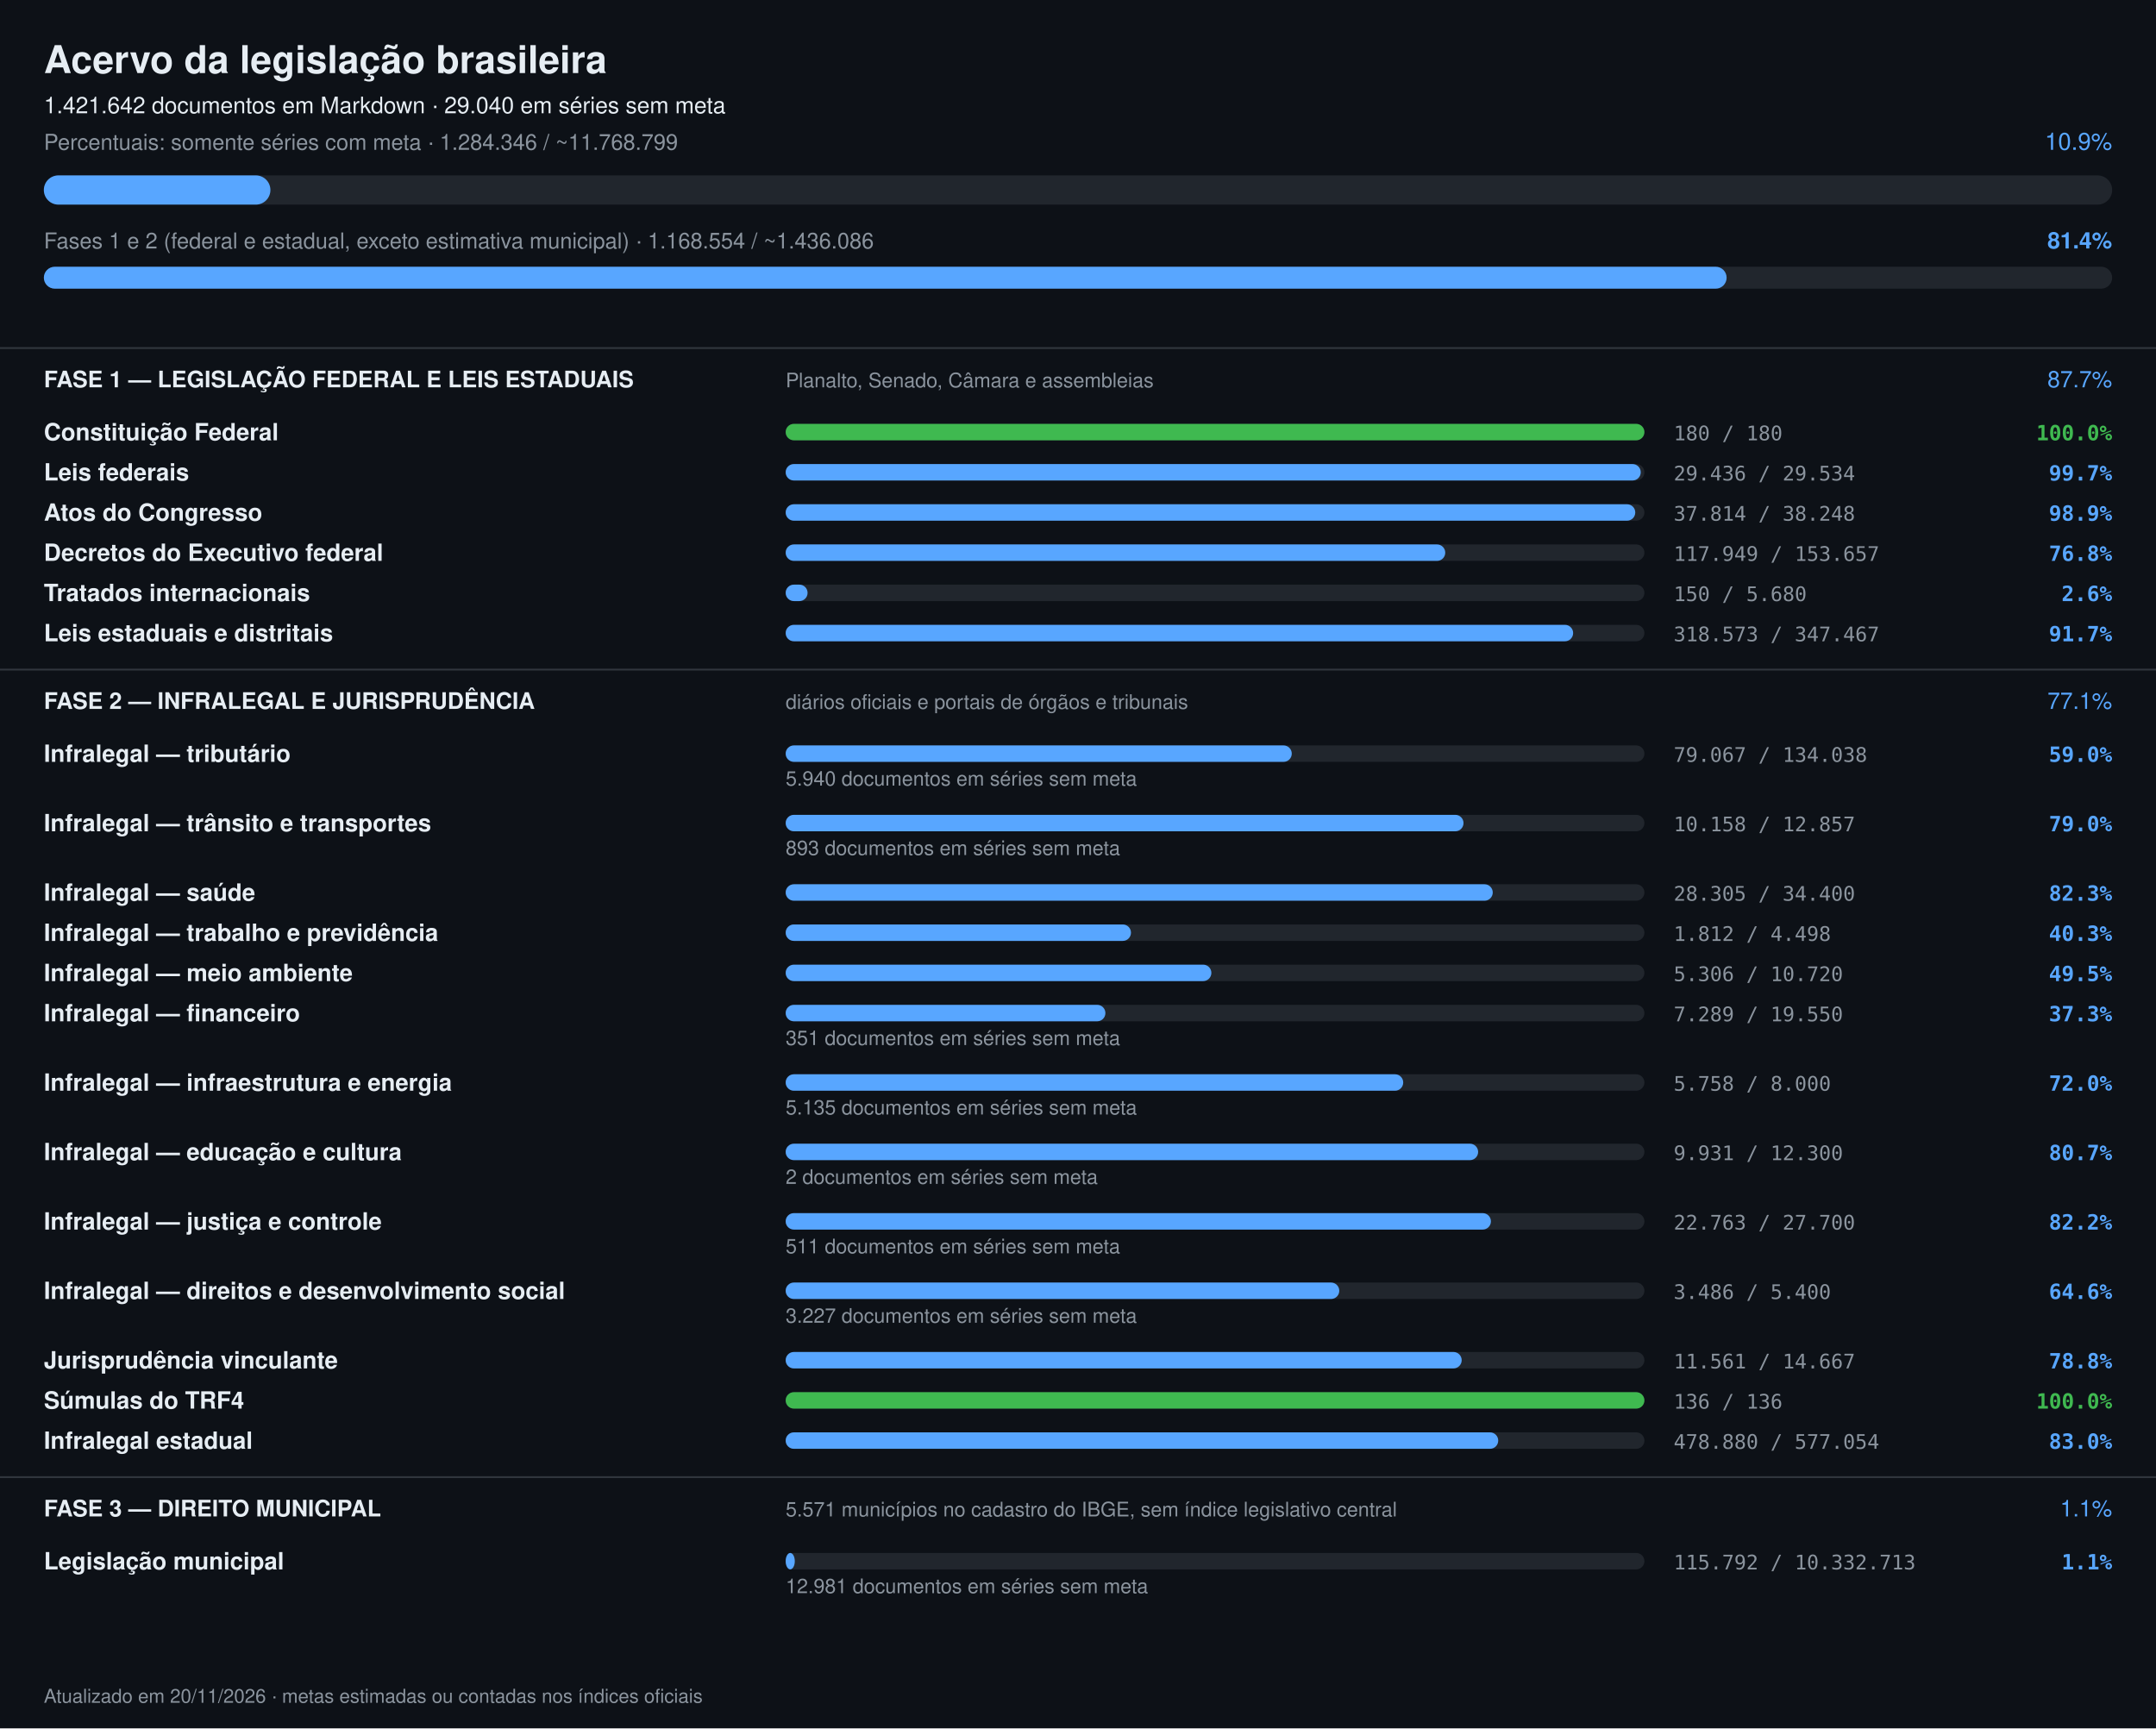
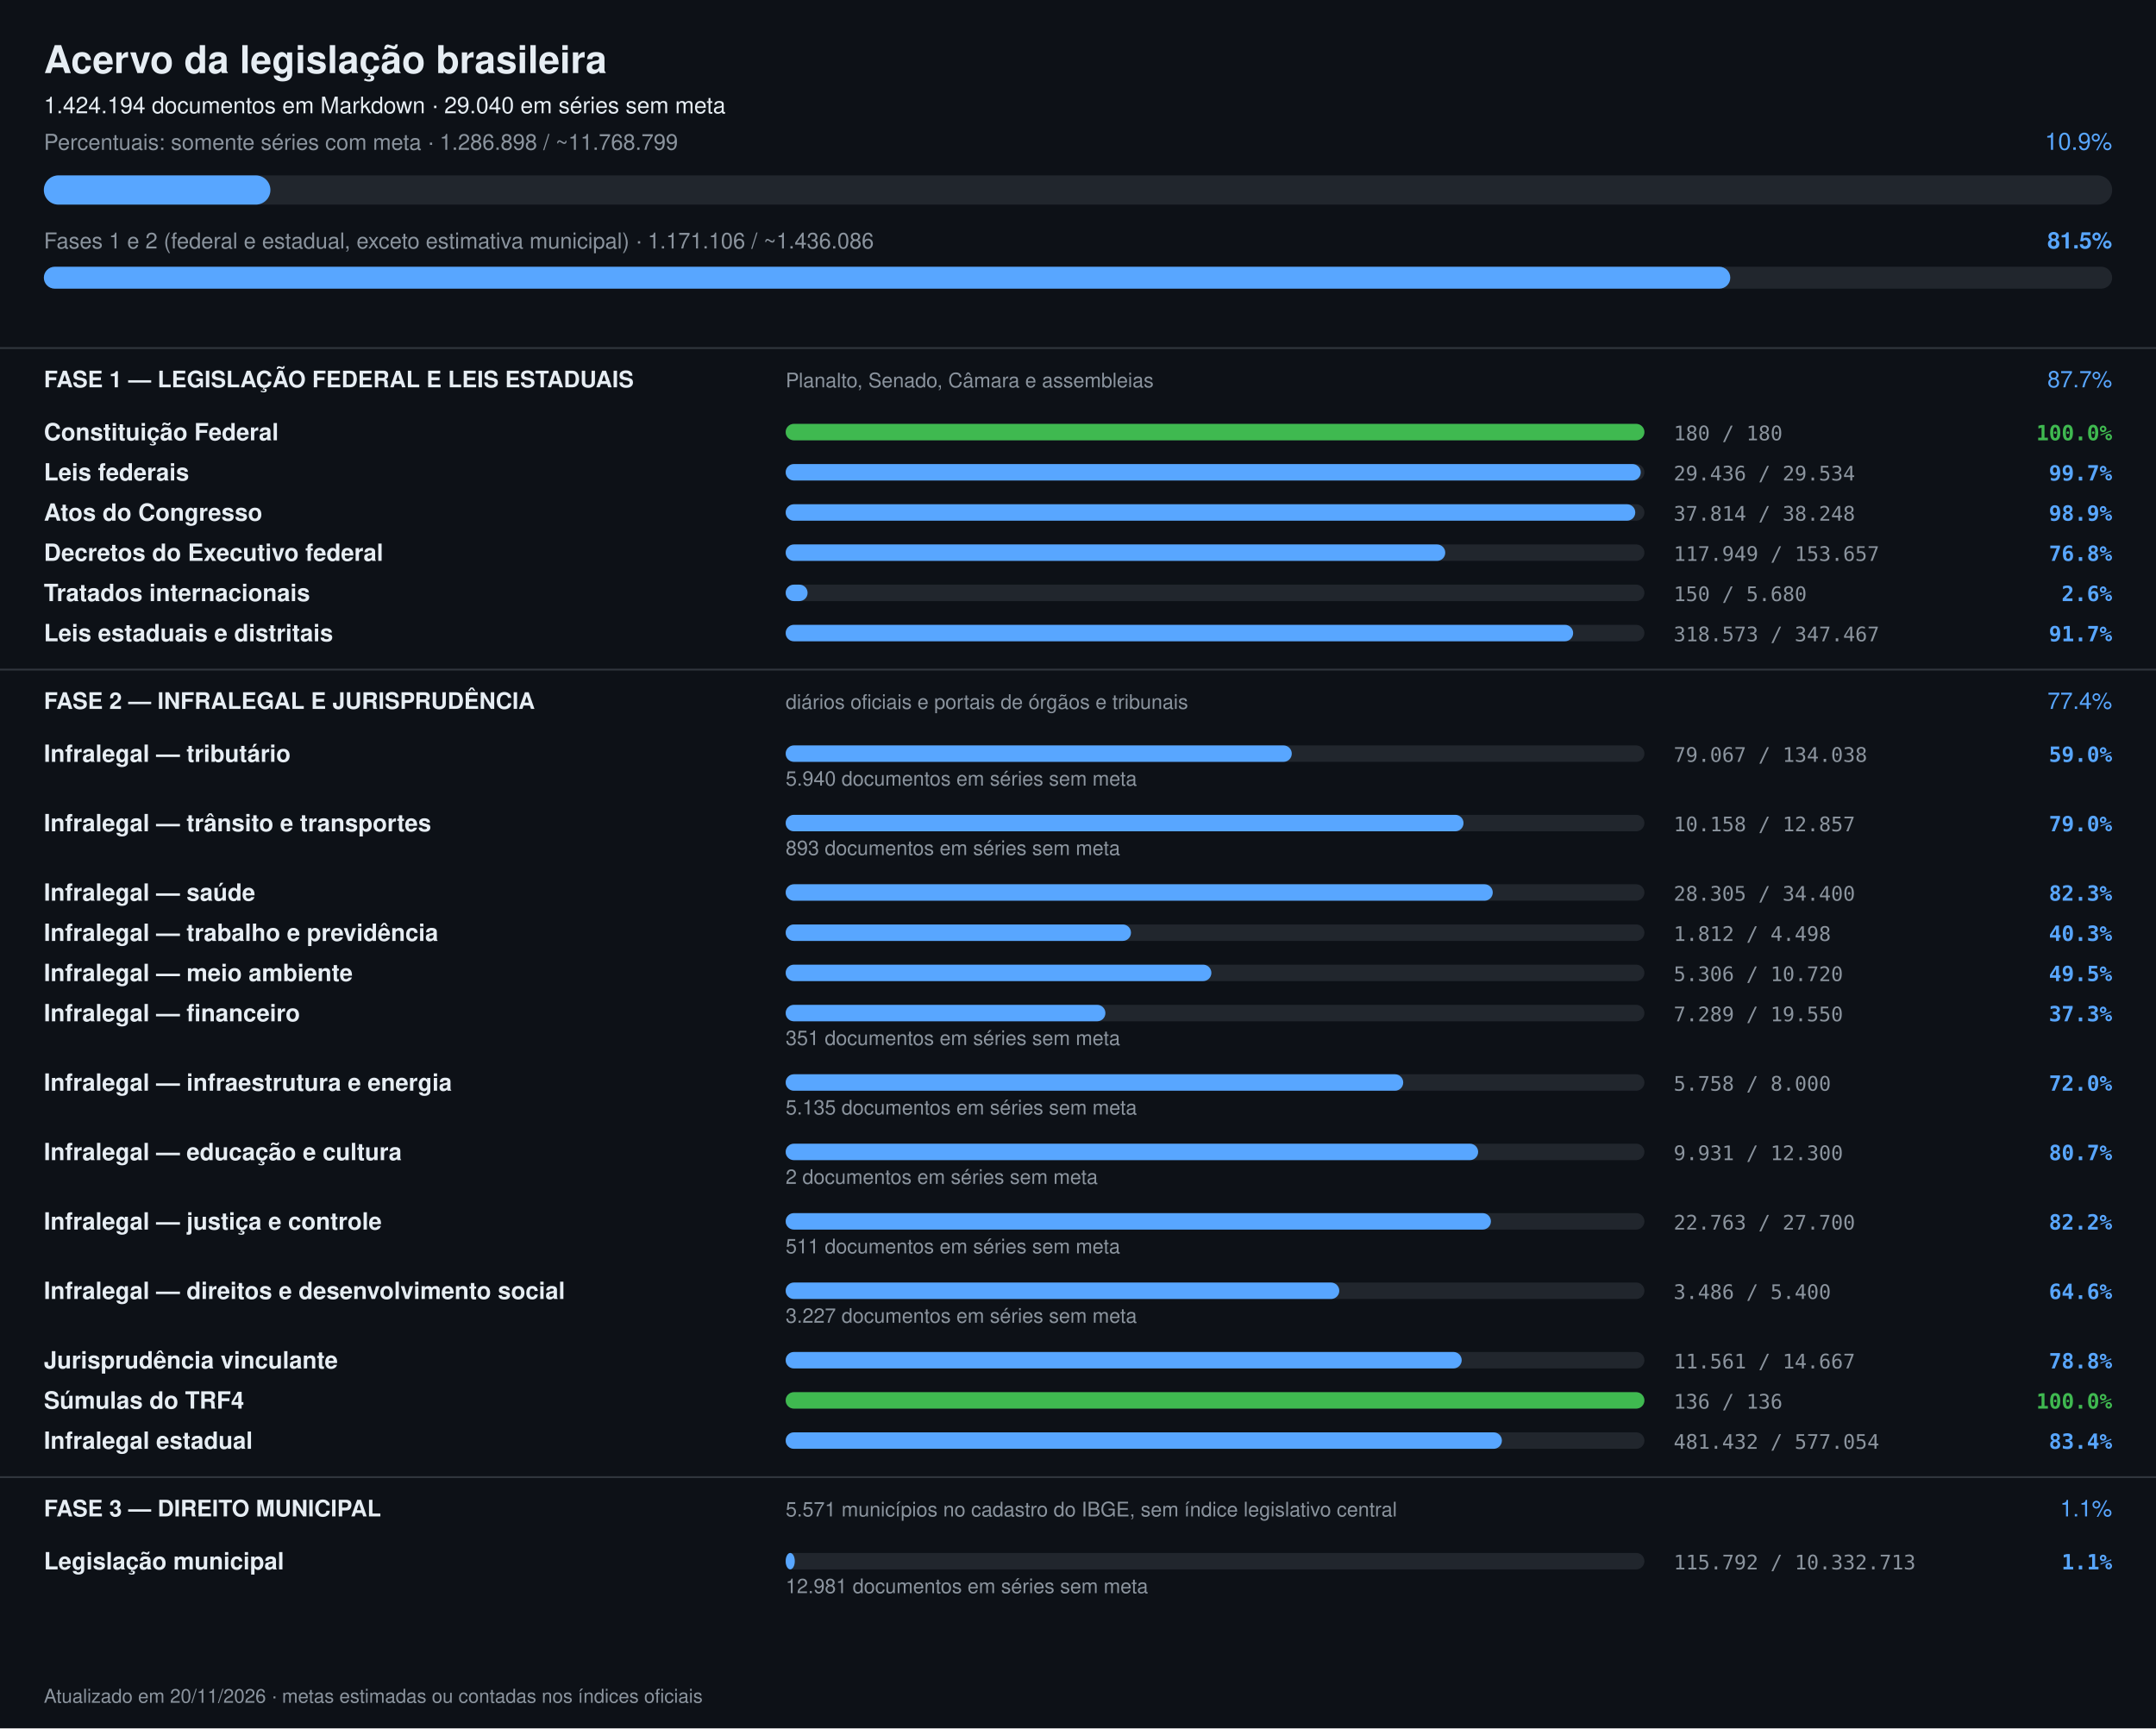
<svg xmlns="http://www.w3.org/2000/svg" width="1180" height="946" viewBox="0 0 1180 946" font-family="-apple-system,Segoe UI,Helvetica,Arial,sans-serif">
  <rect width="1180" height="946" fill="#0d1117" />
  <text x="24" y="40" font-size="21" font-weight="700" fill="#e6edf3">Acervo da legislação brasileira</text>
-   <text x="24" y="62" font-size="12.5" fill="#e6edf3">1.421.642 documentos em Markdown · 29.040 em séries sem meta</text>
-   <text x="24" y="82" font-size="12" fill="#8b949e">Percentuais: somente séries com meta · 1.284.346 / ~11.768.799</text>
+   <text x="24" y="62" font-size="12.5" fill="#e6edf3">1.424.194 documentos em Markdown · 29.040 em séries sem meta</text>
+   <text x="24" y="82" font-size="12" fill="#8b949e">Percentuais: somente séries com meta · 1.286.898 / ~11.768.799</text>
  <text x="1156" y="82" font-size="13" text-anchor="end" fill="#58a6ff">10.9%</text>
  <rect x="24" y="96" width="1132" height="16" rx="8" fill="#21262d" />
  <rect x="24" y="96" width="124" height="16" rx="8" fill="#58a6ff" />
-   <text x="24" y="136" font-size="12" fill="#8b949e">Fases 1 e 2 (federal e estadual, exceto estimativa municipal) · 1.168.554 / ~1.436.086</text>
-   <text x="1156" y="136" font-size="12.5" font-weight="600" text-anchor="end" fill="#58a6ff">81.4%</text>
+   <text x="24" y="136" font-size="12" fill="#8b949e">Fases 1 e 2 (federal e estadual, exceto estimativa municipal) · 1.171.106 / ~1.436.086</text>
+   <text x="1156" y="136" font-size="12.5" font-weight="600" text-anchor="end" fill="#58a6ff">81.5%</text>
  <rect x="24" y="146" width="1132" height="12" rx="6" fill="#21262d" />
-   <rect x="24" y="146" width="921" height="12" rx="6" fill="#58a6ff" />
+   <rect x="24" y="146" width="923" height="12" rx="6" fill="#58a6ff" />
  <rect x="0" y="190" width="1180" height="1" fill="#30363d" />
  <text x="24" y="212" font-size="12.5" font-weight="700" fill="#e6edf3">FASE 1 — LEGISLAÇÃO FEDERAL E LEIS ESTADUAIS</text>
  <text x="430" y="212" font-size="11" fill="#8b949e">Planalto, Senado, Câmara e assembleias</text>
  <text x="1156" y="212" font-size="12.5" text-anchor="end" fill="#58a6ff">87.7%</text>
  <text x="24" y="241" font-size="13" font-weight="600" fill="#e6edf3">Constituição Federal</text>
  <rect x="430" y="232" width="470" height="9" rx="4.5" fill="#21262d" />
  <rect x="430" y="232" width="470" height="9" rx="4.5" fill="#3fb950" />
  <text x="916" y="241" font-size="11" fill="#8b949e" font-family="ui-monospace,monospace">180 / 180</text>
  <text x="1156" y="241" font-size="11.5" text-anchor="end" font-weight="600" fill="#3fb950" font-family="ui-monospace,monospace">100.0%</text>
  <text x="24" y="263" font-size="13" font-weight="600" fill="#e6edf3">Leis federais</text>
  <rect x="430" y="254" width="470" height="9" rx="4.5" fill="#21262d" />
  <rect x="430" y="254" width="468" height="9" rx="4.5" fill="#58a6ff" />
  <text x="916" y="263" font-size="11" fill="#8b949e" font-family="ui-monospace,monospace">29.436 / 29.534</text>
  <text x="1156" y="263" font-size="11.5" text-anchor="end" font-weight="600" fill="#58a6ff" font-family="ui-monospace,monospace">99.7%</text>
  <text x="24" y="285" font-size="13" font-weight="600" fill="#e6edf3">Atos do Congresso</text>
  <rect x="430" y="276" width="470" height="9" rx="4.5" fill="#21262d" />
  <rect x="430" y="276" width="465" height="9" rx="4.5" fill="#58a6ff" />
  <text x="916" y="285" font-size="11" fill="#8b949e" font-family="ui-monospace,monospace">37.814 / 38.248</text>
  <text x="1156" y="285" font-size="11.5" text-anchor="end" font-weight="600" fill="#58a6ff" font-family="ui-monospace,monospace">98.9%</text>
  <text x="24" y="307" font-size="13" font-weight="600" fill="#e6edf3">Decretos do Executivo federal</text>
  <rect x="430" y="298" width="470" height="9" rx="4.5" fill="#21262d" />
  <rect x="430" y="298" width="361" height="9" rx="4.5" fill="#58a6ff" />
  <text x="916" y="307" font-size="11" fill="#8b949e" font-family="ui-monospace,monospace">117.949 / 153.657</text>
  <text x="1156" y="307" font-size="11.5" text-anchor="end" font-weight="600" fill="#58a6ff" font-family="ui-monospace,monospace">76.8%</text>
  <text x="24" y="329" font-size="13" font-weight="600" fill="#e6edf3">Tratados internacionais</text>
  <rect x="430" y="320" width="470" height="9" rx="4.5" fill="#21262d" />
  <rect x="430" y="320" width="12" height="9" rx="4.5" fill="#58a6ff" />
  <text x="916" y="329" font-size="11" fill="#8b949e" font-family="ui-monospace,monospace">150 / 5.680</text>
  <text x="1156" y="329" font-size="11.5" text-anchor="end" font-weight="600" fill="#58a6ff" font-family="ui-monospace,monospace">2.6%</text>
  <text x="24" y="351" font-size="13" font-weight="600" fill="#e6edf3">Leis estaduais e distritais</text>
  <rect x="430" y="342" width="470" height="9" rx="4.5" fill="#21262d" />
  <rect x="430" y="342" width="431" height="9" rx="4.5" fill="#58a6ff" />
  <text x="916" y="351" font-size="11" fill="#8b949e" font-family="ui-monospace,monospace">318.573 / 347.467</text>
  <text x="1156" y="351" font-size="11.5" text-anchor="end" font-weight="600" fill="#58a6ff" font-family="ui-monospace,monospace">91.7%</text>
  <rect x="0" y="366" width="1180" height="1" fill="#30363d" />
  <text x="24" y="388" font-size="12.5" font-weight="700" fill="#e6edf3">FASE 2 — INFRALEGAL E JURISPRUDÊNCIA</text>
  <text x="430" y="388" font-size="11" fill="#8b949e">diários oficiais e portais de órgãos e tribunais</text>
-   <text x="1156" y="388" font-size="12.5" text-anchor="end" fill="#58a6ff">77.1%</text>
+   <text x="1156" y="388" font-size="12.5" text-anchor="end" fill="#58a6ff">77.4%</text>
  <text x="24" y="417" font-size="13" font-weight="600" fill="#e6edf3">Infralegal — tributário</text>
  <rect x="430" y="408" width="470" height="9" rx="4.5" fill="#21262d" />
  <rect x="430" y="408" width="277" height="9" rx="4.5" fill="#58a6ff" />
  <text x="916" y="417" font-size="11" fill="#8b949e" font-family="ui-monospace,monospace">79.067 / 134.038</text>
  <text x="1156" y="417" font-size="11.5" text-anchor="end" font-weight="600" fill="#58a6ff" font-family="ui-monospace,monospace">59.0%</text>
  <text x="430" y="430" font-size="11" fill="#8b949e">5.940 documentos em séries sem meta</text>
  <text x="24" y="455" font-size="13" font-weight="600" fill="#e6edf3">Infralegal — trânsito e transportes</text>
  <rect x="430" y="446" width="470" height="9" rx="4.5" fill="#21262d" />
  <rect x="430" y="446" width="371" height="9" rx="4.5" fill="#58a6ff" />
  <text x="916" y="455" font-size="11" fill="#8b949e" font-family="ui-monospace,monospace">10.158 / 12.857</text>
  <text x="1156" y="455" font-size="11.5" text-anchor="end" font-weight="600" fill="#58a6ff" font-family="ui-monospace,monospace">79.0%</text>
  <text x="430" y="468" font-size="11" fill="#8b949e">893 documentos em séries sem meta</text>
  <text x="24" y="493" font-size="13" font-weight="600" fill="#e6edf3">Infralegal — saúde</text>
  <rect x="430" y="484" width="470" height="9" rx="4.5" fill="#21262d" />
  <rect x="430" y="484" width="387" height="9" rx="4.5" fill="#58a6ff" />
  <text x="916" y="493" font-size="11" fill="#8b949e" font-family="ui-monospace,monospace">28.305 / 34.400</text>
  <text x="1156" y="493" font-size="11.5" text-anchor="end" font-weight="600" fill="#58a6ff" font-family="ui-monospace,monospace">82.3%</text>
  <text x="24" y="515" font-size="13" font-weight="600" fill="#e6edf3">Infralegal — trabalho e previdência</text>
  <rect x="430" y="506" width="470" height="9" rx="4.5" fill="#21262d" />
  <rect x="430" y="506" width="189" height="9" rx="4.5" fill="#58a6ff" />
  <text x="916" y="515" font-size="11" fill="#8b949e" font-family="ui-monospace,monospace">1.812 / 4.498</text>
  <text x="1156" y="515" font-size="11.5" text-anchor="end" font-weight="600" fill="#58a6ff" font-family="ui-monospace,monospace">40.3%</text>
  <text x="24" y="537" font-size="13" font-weight="600" fill="#e6edf3">Infralegal — meio ambiente</text>
  <rect x="430" y="528" width="470" height="9" rx="4.5" fill="#21262d" />
  <rect x="430" y="528" width="233" height="9" rx="4.5" fill="#58a6ff" />
  <text x="916" y="537" font-size="11" fill="#8b949e" font-family="ui-monospace,monospace">5.306 / 10.720</text>
  <text x="1156" y="537" font-size="11.5" text-anchor="end" font-weight="600" fill="#58a6ff" font-family="ui-monospace,monospace">49.5%</text>
  <text x="24" y="559" font-size="13" font-weight="600" fill="#e6edf3">Infralegal — financeiro</text>
  <rect x="430" y="550" width="470" height="9" rx="4.5" fill="#21262d" />
  <rect x="430" y="550" width="175" height="9" rx="4.5" fill="#58a6ff" />
  <text x="916" y="559" font-size="11" fill="#8b949e" font-family="ui-monospace,monospace">7.289 / 19.550</text>
  <text x="1156" y="559" font-size="11.5" text-anchor="end" font-weight="600" fill="#58a6ff" font-family="ui-monospace,monospace">37.3%</text>
  <text x="430" y="572" font-size="11" fill="#8b949e">351 documentos em séries sem meta</text>
  <text x="24" y="597" font-size="13" font-weight="600" fill="#e6edf3">Infralegal — infraestrutura e energia</text>
  <rect x="430" y="588" width="470" height="9" rx="4.5" fill="#21262d" />
  <rect x="430" y="588" width="338" height="9" rx="4.5" fill="#58a6ff" />
  <text x="916" y="597" font-size="11" fill="#8b949e" font-family="ui-monospace,monospace">5.758 / 8.000</text>
  <text x="1156" y="597" font-size="11.5" text-anchor="end" font-weight="600" fill="#58a6ff" font-family="ui-monospace,monospace">72.0%</text>
  <text x="430" y="610" font-size="11" fill="#8b949e">5.135 documentos em séries sem meta</text>
  <text x="24" y="635" font-size="13" font-weight="600" fill="#e6edf3">Infralegal — educação e cultura</text>
  <rect x="430" y="626" width="470" height="9" rx="4.5" fill="#21262d" />
  <rect x="430" y="626" width="379" height="9" rx="4.5" fill="#58a6ff" />
  <text x="916" y="635" font-size="11" fill="#8b949e" font-family="ui-monospace,monospace">9.931 / 12.300</text>
  <text x="1156" y="635" font-size="11.5" text-anchor="end" font-weight="600" fill="#58a6ff" font-family="ui-monospace,monospace">80.7%</text>
  <text x="430" y="648" font-size="11" fill="#8b949e">2 documentos em séries sem meta</text>
  <text x="24" y="673" font-size="13" font-weight="600" fill="#e6edf3">Infralegal — justiça e controle</text>
  <rect x="430" y="664" width="470" height="9" rx="4.5" fill="#21262d" />
  <rect x="430" y="664" width="386" height="9" rx="4.5" fill="#58a6ff" />
  <text x="916" y="673" font-size="11" fill="#8b949e" font-family="ui-monospace,monospace">22.763 / 27.700</text>
  <text x="1156" y="673" font-size="11.5" text-anchor="end" font-weight="600" fill="#58a6ff" font-family="ui-monospace,monospace">82.2%</text>
  <text x="430" y="686" font-size="11" fill="#8b949e">511 documentos em séries sem meta</text>
  <text x="24" y="711" font-size="13" font-weight="600" fill="#e6edf3">Infralegal — direitos e desenvolvimento social</text>
  <rect x="430" y="702" width="470" height="9" rx="4.5" fill="#21262d" />
  <rect x="430" y="702" width="303" height="9" rx="4.5" fill="#58a6ff" />
  <text x="916" y="711" font-size="11" fill="#8b949e" font-family="ui-monospace,monospace">3.486 / 5.400</text>
  <text x="1156" y="711" font-size="11.5" text-anchor="end" font-weight="600" fill="#58a6ff" font-family="ui-monospace,monospace">64.6%</text>
  <text x="430" y="724" font-size="11" fill="#8b949e">3.227 documentos em séries sem meta</text>
  <text x="24" y="749" font-size="13" font-weight="600" fill="#e6edf3">Jurisprudência vinculante</text>
  <rect x="430" y="740" width="470" height="9" rx="4.5" fill="#21262d" />
  <rect x="430" y="740" width="370" height="9" rx="4.5" fill="#58a6ff" />
  <text x="916" y="749" font-size="11" fill="#8b949e" font-family="ui-monospace,monospace">11.561 / 14.667</text>
  <text x="1156" y="749" font-size="11.5" text-anchor="end" font-weight="600" fill="#58a6ff" font-family="ui-monospace,monospace">78.8%</text>
  <text x="24" y="771" font-size="13" font-weight="600" fill="#e6edf3">Súmulas do TRF4</text>
  <rect x="430" y="762" width="470" height="9" rx="4.5" fill="#21262d" />
  <rect x="430" y="762" width="470" height="9" rx="4.5" fill="#3fb950" />
  <text x="916" y="771" font-size="11" fill="#8b949e" font-family="ui-monospace,monospace">136 / 136</text>
  <text x="1156" y="771" font-size="11.5" text-anchor="end" font-weight="600" fill="#3fb950" font-family="ui-monospace,monospace">100.0%</text>
  <text x="24" y="793" font-size="13" font-weight="600" fill="#e6edf3">Infralegal estadual</text>
  <rect x="430" y="784" width="470" height="9" rx="4.5" fill="#21262d" />
-   <rect x="430" y="784" width="390" height="9" rx="4.5" fill="#58a6ff" />
-   <text x="916" y="793" font-size="11" fill="#8b949e" font-family="ui-monospace,monospace">478.880 / 577.054</text>
-   <text x="1156" y="793" font-size="11.5" text-anchor="end" font-weight="600" fill="#58a6ff" font-family="ui-monospace,monospace">83.0%</text>
+   <rect x="430" y="784" width="392" height="9" rx="4.5" fill="#58a6ff" />
+   <text x="916" y="793" font-size="11" fill="#8b949e" font-family="ui-monospace,monospace">481.432 / 577.054</text>
+   <text x="1156" y="793" font-size="11.5" text-anchor="end" font-weight="600" fill="#58a6ff" font-family="ui-monospace,monospace">83.4%</text>
  <rect x="0" y="808" width="1180" height="1" fill="#30363d" />
  <text x="24" y="830" font-size="12.5" font-weight="700" fill="#e6edf3">FASE 3 — DIREITO MUNICIPAL</text>
  <text x="430" y="830" font-size="11" fill="#8b949e">5.571 municípios no cadastro do IBGE, sem índice legislativo central</text>
  <text x="1156" y="830" font-size="12.5" text-anchor="end" fill="#58a6ff">1.1%</text>
  <text x="24" y="859" font-size="13" font-weight="600" fill="#e6edf3">Legislação municipal</text>
  <rect x="430" y="850" width="470" height="9" rx="4.5" fill="#21262d" />
  <rect x="430" y="850" width="5" height="9" rx="4.5" fill="#58a6ff" />
  <text x="916" y="859" font-size="11" fill="#8b949e" font-family="ui-monospace,monospace">115.792 / 10.332.713</text>
  <text x="1156" y="859" font-size="11.5" text-anchor="end" font-weight="600" fill="#58a6ff" font-family="ui-monospace,monospace">1.1%</text>
  <text x="430" y="872" font-size="11" fill="#8b949e">12.981 documentos em séries sem meta</text>
  <text x="24" y="932" font-size="10.5" fill="#8b949e">Atualizado em 20/11/2026 · metas estimadas ou contadas nos índices oficiais</text>
</svg>
